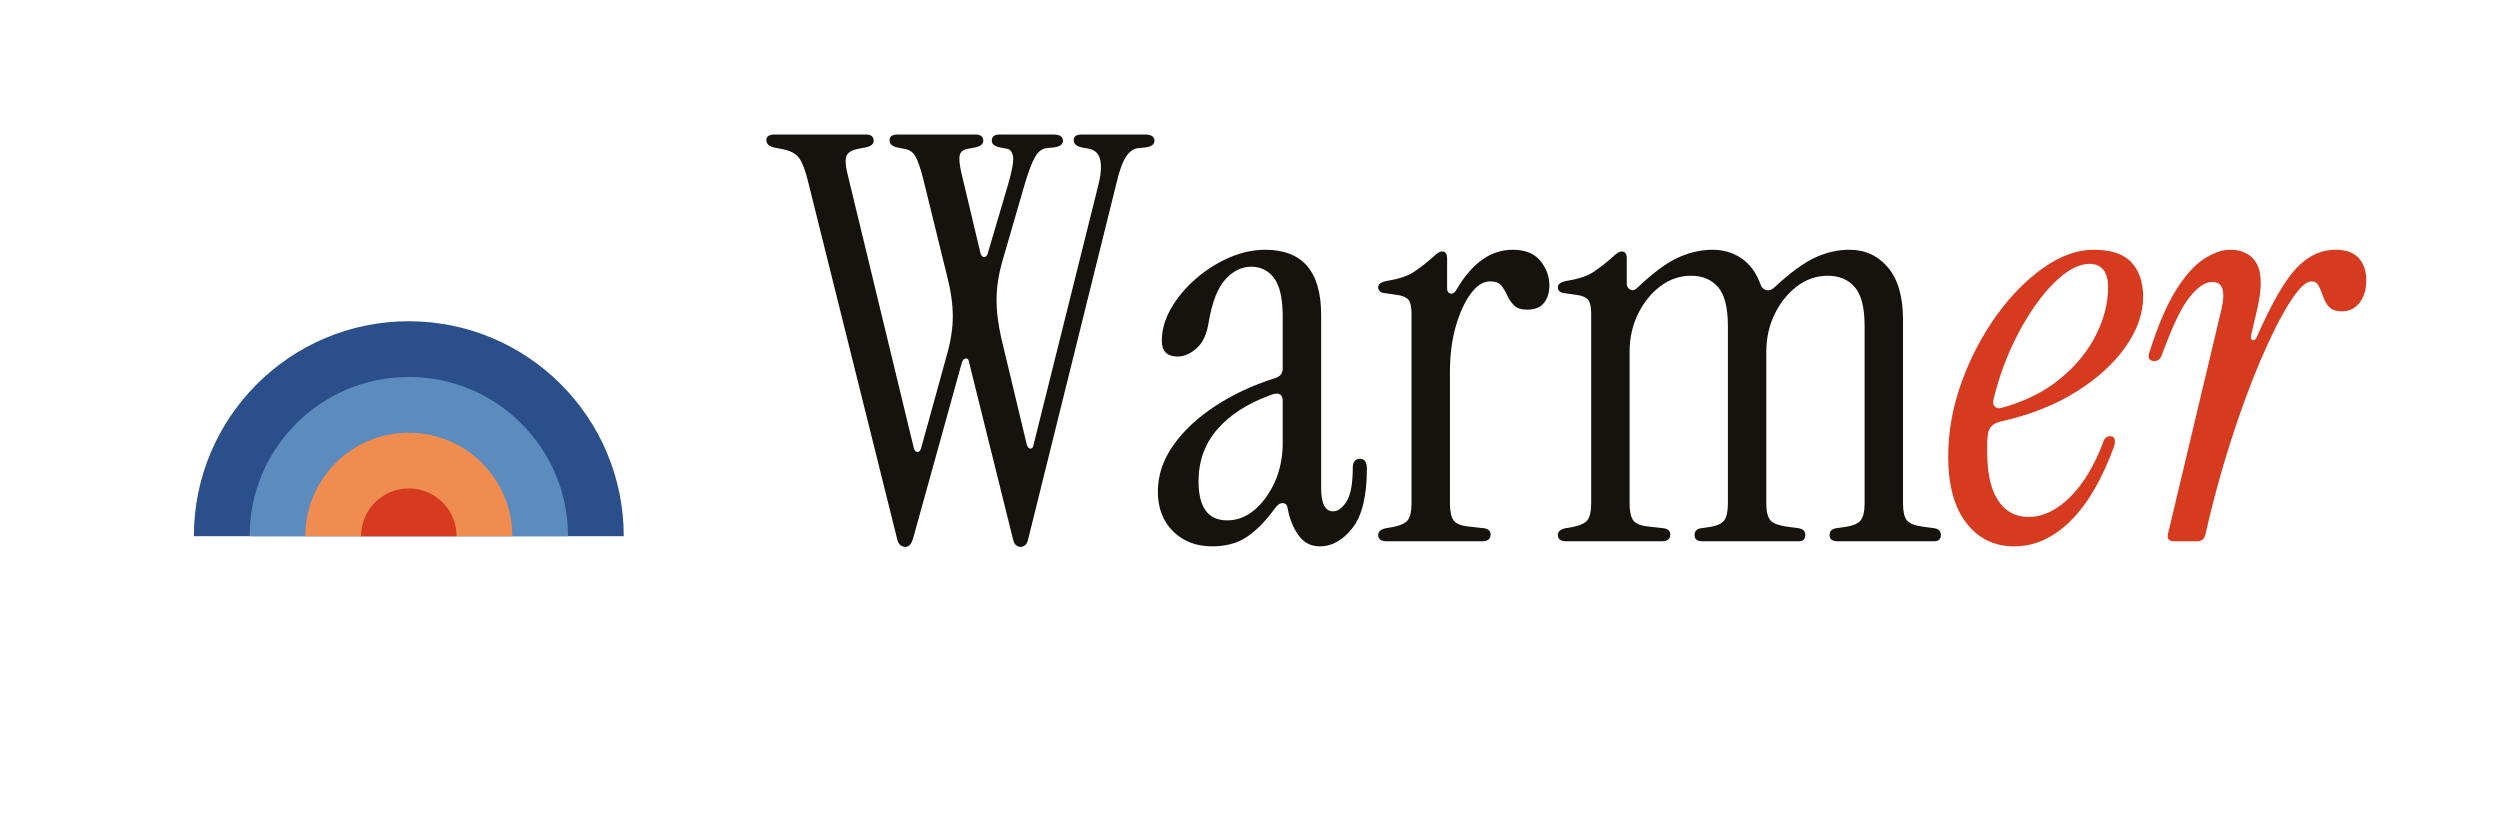
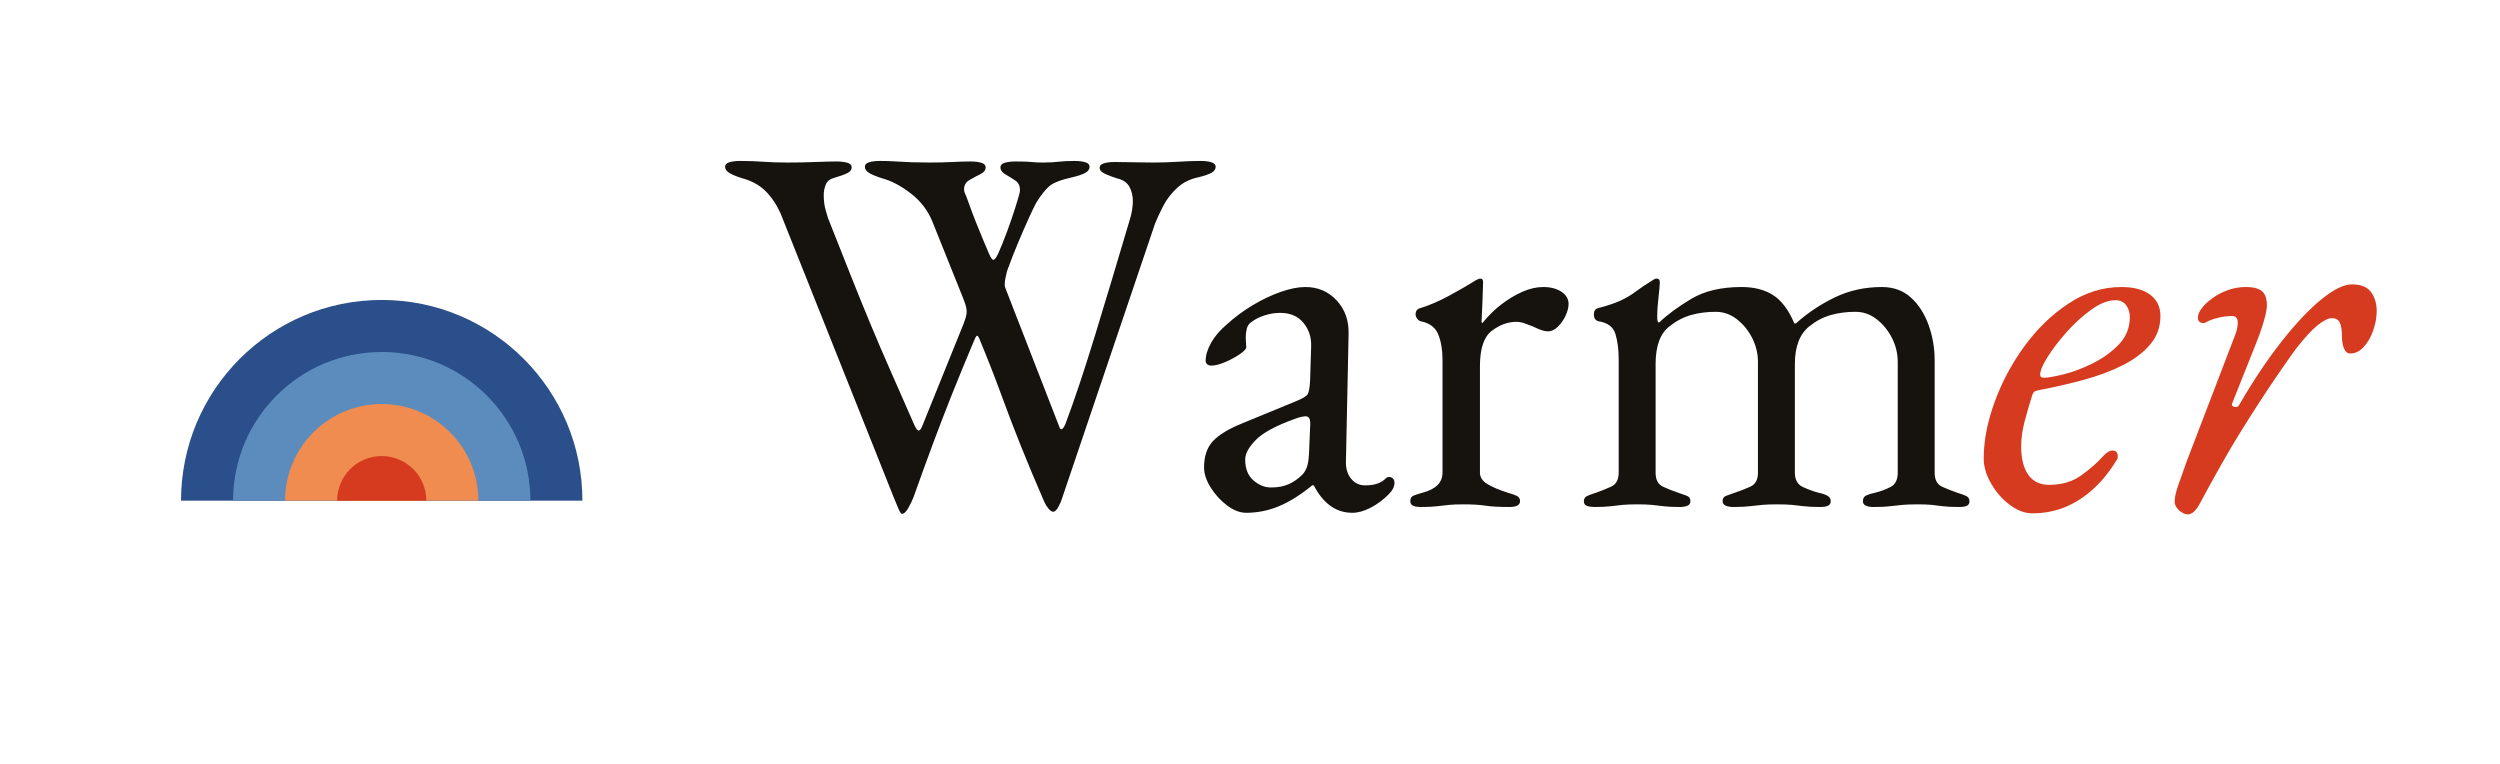
- <svg xmlns="http://www.w3.org/2000/svg" viewBox="0 0 486.78 159.2" width="486.78" height="159.2">
+ <svg xmlns="http://www.w3.org/2000/svg" viewBox="0 0 521.32 159.2" width="521.32" height="159.2">
  <g transform="translate(30 30) scale(1.55)">
    <path d="M5 48A27 27 0 0 1 59 48Z" fill="#2a4f8a" />
    <path d="M12 48A20 20 0 0 1 52 48Z" fill="#5c8cbe" />
    <path d="M19 48A13 13 0 0 1 45 48Z" fill="#f08c50" />
    <path d="M26 48A6 6 0 0 1 38 48Z" fill="#d63a1f" />
  </g>
-   <path d="M198.72 106.492Q198.28 106.492 197.84 106.162Q197.4 105.832 197.18 104.732L188.71 70.632Q188.6 69.752 188.05 69.807Q187.5 69.862 187.28 70.632L177.82 104.732Q177.49 105.832 177.105 106.162Q176.72 106.492 176.28 106.492Q175.84 106.492 175.345 106.162Q174.85 105.832 174.63 104.732L157.25 34.992Q156.48 31.912 155.545 30.702Q154.61 29.492 152.41 29.052L150.76 28.722Q149.22 28.392 149.22 27.292Q149.22 26.192 150.87 26.192H168.58Q170.12 26.192 170.12 27.402Q170.12 28.392 168.47 28.722L167.26 28.942Q165.39 29.272 164.895 30.207Q164.4 31.142 164.95 33.562L177.93 87.242Q178.15 88.012 178.645 88.012Q179.14 88.012 179.36 87.242L184.31 69.312Q185.52 65.132 185.52 61.612Q185.52 58.092 184.42 53.802L179.8 34.992Q179.03 31.912 178.315 30.592Q177.6 29.272 176.39 29.052L174.74 28.722Q173.2 28.392 173.2 27.292Q173.2 26.192 174.85 26.192H189.92Q191.46 26.192 191.46 27.402Q191.46 28.392 189.81 28.722L188.6 28.942Q187.17 29.162 186.895 30.152Q186.62 31.142 187.17 33.562L190.91 49.292Q191.13 50.062 191.625 50.062Q192.12 50.062 192.34 49.292L196.3 35.872Q197.51 31.692 197.235 30.372Q196.96 29.052 195.97 28.942L194.76 28.722Q193.11 28.392 193.11 27.402Q193.11 26.192 194.65 26.192H205.1Q206.97 26.192 206.97 27.402Q206.97 28.502 205.1 28.722L203.89 28.832Q202.46 28.942 201.525 30.592Q200.59 32.242 199.49 35.982L195.31 50.392Q194.1 54.462 194.045 58.037Q193.99 61.612 194.98 65.902L199.93 86.582Q200.15 87.352 200.645 87.352Q201.14 87.352 201.25 86.582L213.9 35.872Q215.44 29.492 211.92 28.942L210.71 28.722Q209.06 28.392 209.06 27.292Q209.06 26.192 210.6 26.192H222.92Q224.79 26.192 224.79 27.402Q224.79 28.502 222.92 28.722L221.71 28.832Q220.28 28.942 219.235 30.537Q218.19 32.132 217.31 35.982L200.26 104.732Q200.04 105.832 199.6 106.162Q199.16 106.492 198.72 106.492Z M236.01 106.382Q231.39 106.382 228.42 103.467Q225.45 100.552 225.45 95.712Q225.45 90.982 228.42 86.747Q231.39 82.512 236.56 79.102Q241.73 75.692 248.33 73.602Q249.76 73.162 249.76 71.732V61.722Q249.76 56.442 248.11 54.187Q246.46 51.932 243.6 51.932Q240.85 51.932 238.595 54.407Q236.34 56.882 235.35 62.712Q234.8 66.232 232.985 67.827Q231.17 69.422 229.3 69.422Q226.22 69.422 226.22 66.342Q226.22 63.152 228.035 60.017Q229.85 56.882 232.82 54.297Q235.79 51.712 239.31 50.172Q242.83 48.632 246.35 48.632Q257.24 48.632 257.24 61.282V94.942Q257.24 99.562 259.55 99.562Q260.98 99.562 262.19 97.637Q263.4 95.712 263.4 91.092Q263.4 89.332 264.83 89.332Q266.15 89.332 266.15 91.202Q266.15 99.232 263.345 102.807Q260.54 106.382 257.02 106.382Q254.38 106.382 252.84 104.237Q251.3 102.092 250.75 99.122Q250.64 98.022 249.815 97.967Q248.99 97.912 248.22 99.012Q245.58 102.642 242.83 104.512Q240.08 106.382 236.01 106.382ZM238.98 101.322Q241.84 101.322 244.26 99.287Q246.68 97.252 248.22 93.842Q249.76 90.432 249.76 86.142V78.112Q249.76 76.022 247.45 76.902Q240.74 79.322 237.055 83.557Q233.37 87.792 233.37 93.732Q233.37 101.322 238.98 101.322Z M283.64 56.332Q288.15 48.632 294.53 48.632Q298.16 48.632 299.92 50.777Q301.68 52.922 301.68 55.562Q301.68 57.652 300.635 58.972Q299.59 60.292 297.39 60.292Q295.63 60.292 294.805 59.467Q293.98 58.642 293.485 57.542Q292.99 56.442 292.33 55.617Q291.67 54.792 290.13 54.792Q288.15 54.792 286.39 57.157Q284.63 59.522 283.475 63.482Q282.32 67.442 282.32 72.502V98.022Q282.32 100.332 283.035 101.322Q283.75 102.312 286.06 102.532L289.03 102.862Q290.24 103.082 290.24 104.072Q290.24 105.392 288.59 105.392H270.0Q268.35 105.392 268.35 104.182Q268.35 103.192 269.78 102.862L271.1 102.642Q273.41 102.202 274.125 101.267Q274.84 100.332 274.84 98.022V61.062Q274.84 59.082 274.235 58.367Q273.63 57.652 272.09 57.432L269.78 57.102Q268.35 56.992 268.35 55.892Q268.35 55.012 270.11 54.682Q273.52 54.132 275.335 52.922Q277.15 51.712 279.13 49.952Q280.12 48.962 280.78 48.962Q281.77 48.962 281.77 50.282V56.222Q281.77 56.992 282.43 57.157Q283.09 57.322 283.64 56.332Z M304.98 105.392Q303.33 105.392 303.33 104.182Q303.33 103.192 304.76 102.862L306.08 102.642Q308.39 102.202 309.105 101.267Q309.82 100.332 309.82 98.022V61.062Q309.82 59.082 309.215 58.367Q308.61 57.652 307.07 57.432L304.76 57.102Q303.33 56.992 303.33 55.892Q303.33 55.012 305.09 54.682Q308.5 54.132 310.315 52.922Q312.13 51.712 314.11 49.952Q315.1 48.962 315.76 48.962Q316.75 48.962 316.75 50.282V55.232Q316.75 56.002 317.41 56.387Q318.07 56.772 318.84 56.002Q323.35 51.712 326.705 50.172Q330.06 48.632 333.47 48.632Q336.66 48.632 339.135 50.337Q341.61 52.042 342.82 55.452Q343.15 56.332 343.975 56.497Q344.8 56.662 345.57 55.892Q350.08 51.712 353.38 50.172Q356.68 48.632 360.09 48.632Q364.71 48.632 367.625 52.097Q370.54 55.562 370.54 62.272V98.022Q370.54 100.332 371.255 101.267Q371.97 102.202 374.28 102.532L376.7 102.862Q377.91 103.082 377.91 104.182Q377.91 105.392 376.59 105.392H357.78Q356.24 105.392 356.24 104.182Q356.24 103.082 357.45 102.862L358.99 102.642Q361.52 102.312 362.29 101.322Q363.06 100.332 363.06 98.022V63.482Q363.06 58.092 361.135 55.892Q359.21 53.692 355.91 53.692Q352.61 53.692 349.915 55.727Q347.22 57.762 345.57 61.117Q343.92 64.472 343.92 68.542V98.022Q343.92 100.332 344.69 101.267Q345.46 102.202 347.88 102.532L350.3 102.862Q351.51 103.082 351.51 104.182Q351.51 105.392 350.19 105.392H331.49Q329.95 105.392 329.95 104.182Q329.95 103.082 331.16 102.862L332.7 102.642Q335.01 102.312 335.725 101.322Q336.44 100.332 336.44 98.022V63.482Q336.44 58.092 334.515 55.892Q332.59 53.692 329.29 53.692Q325.99 53.692 323.295 55.727Q320.6 57.762 318.95 61.117Q317.3 64.472 317.3 68.542V98.022Q317.3 100.332 318.015 101.322Q318.73 102.312 321.04 102.532L324.01 102.862Q325.22 103.082 325.22 104.072Q325.22 105.392 323.57 105.392Z" fill="#16130f" />
-   <path d="M392.21 106.382Q386.38 106.382 382.86 101.817Q379.34 97.252 379.34 88.892Q379.34 81.632 381.925 74.482Q384.51 67.332 388.69 61.502Q392.87 55.672 397.875 52.152Q402.88 48.632 407.61 48.632Q412.78 48.632 415.035 51.107Q417.29 53.582 417.29 57.762Q417.29 62.712 413.825 67.607Q410.36 72.502 404.145 76.352Q397.93 80.202 389.57 82.072Q387.15 82.622 387.04 84.822Q386.93 85.592 386.93 86.417Q386.93 87.242 386.93 88.012Q386.93 94.282 389.075 97.472Q391.22 100.662 394.96 100.662Q399.14 100.662 403.045 96.812Q406.95 92.962 409.59 85.922Q409.92 84.932 410.91 84.932Q411.57 84.932 411.735 85.482Q411.9 86.032 411.68 86.802Q408.16 96.482 403.155 101.432Q398.15 106.382 392.21 106.382ZM388.14 77.892Q387.92 78.662 388.415 79.157Q388.91 79.652 389.68 79.432Q396.5 77.562 401.12 73.767Q405.74 69.972 408.105 65.242Q410.47 60.512 410.47 56.002Q410.47 51.382 406.84 51.382Q403.65 51.382 399.91 55.122Q396.17 58.862 392.98 64.912Q389.79 70.962 388.14 77.892Z M423.34 105.392Q421.8 105.392 422.13 103.962L432.58 60.072Q433.13 57.652 432.745 56.277Q432.36 54.902 430.71 54.902Q428.73 54.902 426.365 57.817Q424 60.732 421.03 68.872Q420.59 70.302 419.49 70.302Q417.84 70.302 418.61 68.322Q421.03 60.732 423.725 56.442Q426.42 52.152 429.17 50.392Q431.92 48.632 434.23 48.632Q437.86 48.632 439.4 51.327Q440.94 54.022 439.51 60.182L438.3 65.352Q438.19 66.122 438.63 66.232Q439.07 66.342 439.4 65.682Q443.58 56.112 446.99 52.372Q450.4 48.632 454.8 48.632Q457.77 48.632 459.255 50.227Q460.74 51.822 460.74 54.572Q460.74 57.322 459.42 58.972Q458.1 60.622 456.01 60.622Q454.25 60.622 453.48 59.742Q452.71 58.862 452.325 57.707Q451.94 56.552 451.5 55.672Q451.06 54.792 450.07 54.792Q448.42 54.792 445.78 58.972Q443.14 63.152 440.115 70.247Q437.09 77.342 434.285 86.142Q431.48 94.942 429.39 104.182Q429.06 105.392 427.85 105.392Z" fill="#d63a1f" />
+   <path d="M188.05 107.152Q187.83 107.152 187.39 106.162Q186.95 105.172 186.51 104.072L162.75 44.452Q161.43 41.592 159.56 39.777Q157.69 37.962 154.83 37.192Q153.07 36.642 152.135 36.092Q151.2 35.542 151.2 34.772Q151.2 34.112 152.08 33.837Q152.96 33.562 154.39 33.562Q156.92 33.562 159.175 33.727Q161.43 33.892 164.18 33.892Q167.26 33.892 170.01 33.782Q172.76 33.672 174.41 33.672Q175.84 33.672 176.72 33.947Q177.6 34.222 177.6 34.882Q177.6 35.652 176.72 36.092Q175.84 36.532 173.97 37.082Q172.65 37.412 172.21 38.457Q171.77 39.502 171.77 40.712Q171.77 42.472 172.21 43.957Q172.65 45.442 172.65 45.442Q175.18 51.822 177.27 57.102Q179.36 62.382 181.395 67.277Q183.43 72.172 185.685 77.287Q187.94 82.402 190.69 88.672Q191.24 89.882 191.625 89.772Q192.01 89.662 192.34 88.782L200.92 67.552Q201.25 66.672 201.415 66.067Q201.58 65.462 201.58 65.022Q201.58 64.362 201.36 63.647Q201.14 62.932 200.7 61.832L194.43 46.212Q193.0 42.692 189.92 40.327Q186.84 37.962 183.98 37.192Q182.22 36.642 181.285 36.092Q180.35 35.542 180.35 34.772Q180.35 34.112 181.23 33.837Q182.11 33.562 183.54 33.562Q185.3 33.562 186.895 33.672Q188.49 33.782 190.195 33.837Q191.9 33.892 193.88 33.892Q196.41 33.892 198.555 33.782Q200.7 33.672 202.35 33.672Q203.78 33.672 204.66 33.947Q205.54 34.222 205.54 34.882Q205.54 35.762 204.44 36.312Q203.34 36.862 202.185 37.522Q201.03 38.182 201.03 39.502Q201.03 39.722 201.085 39.942Q201.14 40.162 201.25 40.382Q201.47 40.822 202.075 42.527Q202.68 44.232 203.505 46.322Q204.33 48.412 205.1 50.227Q205.87 52.042 206.2 52.812Q206.75 54.132 207.135 54.187Q207.52 54.242 208.18 52.812Q209.06 50.832 209.995 48.302Q210.93 45.772 211.645 43.517Q212.36 41.262 212.58 40.382Q212.69 40.052 212.69 39.612Q212.69 38.292 211.7 37.632Q210.71 36.972 209.665 36.367Q208.62 35.762 208.62 34.882Q208.62 34.222 209.5 33.947Q210.38 33.672 211.81 33.672Q214.23 33.672 215.11 33.782Q215.99 33.892 217.53 33.892Q219.4 33.892 220.72 33.727Q222.04 33.562 224.02 33.562Q225.45 33.562 226.33 33.837Q227.21 34.112 227.21 34.772Q227.21 35.542 226.33 36.037Q225.45 36.532 223.58 36.972Q220.06 37.742 218.795 38.842Q217.53 39.942 216.1 42.252Q215.55 43.242 214.505 45.552Q213.46 47.862 212.305 50.612Q211.15 53.362 210.27 55.782Q209.94 56.552 209.665 57.982Q209.39 59.412 209.61 59.962L220.94 89.112Q221.16 89.662 221.49 89.442Q221.82 89.222 222.15 88.452Q224.9 81.192 228.365 69.862Q231.83 58.532 235.57 45.882Q235.9 44.892 236.065 43.847Q236.23 42.802 236.23 41.922Q236.23 40.272 235.515 38.952Q234.8 37.632 232.93 37.192Q231.83 36.862 230.565 36.312Q229.3 35.762 229.3 34.992Q229.3 34.332 230.18 34.057Q231.06 33.782 232.49 33.782Q234.69 33.782 236.505 33.837Q238.32 33.892 240.41 33.892Q243.16 33.892 245.69 33.727Q248.22 33.562 250.31 33.562Q251.74 33.562 252.62 33.837Q253.5 34.112 253.5 34.772Q253.5 35.542 252.62 36.037Q251.74 36.532 249.87 36.972Q247.23 37.522 245.415 39.227Q243.6 40.932 242.555 42.967Q241.51 45.002 240.85 46.652L221.38 104.182Q221.27 104.622 220.72 105.667Q220.17 106.712 219.62 106.712Q219.18 106.712 218.63 106.052Q218.08 105.392 217.75 104.622Q214.89 98.022 212.8 92.797Q210.71 87.572 208.785 82.292Q206.86 77.012 204.22 70.632Q203.89 69.862 203.67 70.027Q203.45 70.192 203.01 71.292Q200.37 77.562 198.445 82.402Q196.52 87.242 194.65 92.247Q192.78 97.252 190.47 103.742Q190.03 104.842 189.37 105.997Q188.71 107.152 188.05 107.152Z M259.88 106.932Q257.9 106.932 255.865 105.392Q253.83 103.852 252.455 101.652Q251.08 99.452 251.08 97.472Q251.08 93.952 252.95 91.972Q254.82 89.992 258.89 88.342L270.11 83.722Q272.31 82.842 272.695 82.182Q273.08 81.522 273.19 79.322L273.41 72.282Q273.52 69.422 271.815 67.332Q270.11 65.242 266.92 65.242Q265.27 65.242 263.62 65.792Q261.97 66.342 260.87 67.222Q260.21 67.662 259.99 68.542Q259.77 69.422 259.77 70.412Q259.77 70.852 259.825 71.402Q259.88 71.952 259.88 72.392Q259.88 72.942 258.505 73.877Q257.13 74.812 255.425 75.527Q253.72 76.242 252.62 76.242Q252.07 76.242 251.74 75.967Q251.41 75.692 251.41 75.252Q251.41 73.492 252.565 71.457Q253.72 69.422 255.81 67.662Q258.34 65.352 261.31 63.592Q264.28 61.832 267.14 60.842Q270.0 59.852 272.2 59.852Q276.16 59.852 278.745 62.657Q281.33 65.462 281.22 69.642L280.67 96.042Q280.56 98.352 281.715 99.782Q282.87 101.212 284.63 101.212Q287.38 101.212 288.7 100.002Q289.25 99.452 289.58 99.452Q290.13 99.452 290.46 99.782Q290.79 100.112 290.79 100.662Q290.79 101.872 289.58 103.082Q287.82 104.842 285.785 105.887Q283.75 106.932 281.99 106.932Q276.93 106.932 273.96 101.212H273.63Q270.0 104.182 266.7 105.557Q263.4 106.932 259.88 106.932ZM265.05 101.652Q267.25 101.652 268.79 100.937Q270.33 100.222 271.54 99.012Q272.09 98.462 272.475 97.527Q272.86 96.592 272.97 94.502L273.19 89.112Q273.3 87.902 273.08 87.352Q272.86 86.802 272.2 86.802Q271.98 86.802 271.43 86.912Q270.88 87.022 270.0 87.352Q264.17 89.442 261.915 91.697Q259.66 93.952 259.66 95.822Q259.66 98.682 261.365 100.167Q263.07 101.652 265.05 101.652Z M296.29 105.722Q295.19 105.722 294.64 105.447Q294.09 105.172 294.09 104.512Q294.09 103.632 294.75 103.357Q295.41 103.082 296.62 102.752Q298.71 102.202 299.755 101.157Q300.8 100.112 300.8 98.572V74.922Q300.8 71.952 299.92 69.752Q299.04 67.552 296.29 67.002Q295.85 66.892 295.52 66.452Q295.19 66.012 295.19 65.572Q295.19 64.472 296.18 64.252Q299.04 63.372 302.175 61.667Q305.31 59.962 307.07 58.862Q307.73 58.422 308.115 58.257Q308.5 58.092 308.72 58.092Q309.27 58.092 309.27 58.862Q309.27 59.192 309.215 60.512Q309.16 61.832 309.105 63.592Q309.05 65.352 308.94 67.112Q308.94 67.332 309.16 67.332Q310.92 65.132 313.065 63.482Q315.21 61.832 317.465 60.842Q319.72 59.852 321.81 59.852Q324.12 59.852 325.605 60.842Q327.09 61.832 327.09 63.372Q327.09 64.472 326.485 65.792Q325.88 67.112 324.89 68.102Q323.9 69.092 322.8 69.092Q322.14 69.092 321.37 68.817Q320.6 68.542 319.72 68.102Q318.84 67.772 317.96 67.442Q317.08 67.112 316.2 67.112Q313.56 67.112 311.085 68.982Q308.61 70.852 308.61 76.352V98.572Q308.61 100.002 310.15 100.937Q311.69 101.872 314.44 102.752Q315.65 103.082 316.31 103.412Q316.97 103.742 316.97 104.512Q316.97 105.722 314.77 105.722Q311.47 105.722 309.765 105.447Q308.06 105.172 305.2 105.172Q303.33 105.172 302.175 105.282Q301.02 105.392 299.755 105.557Q298.49 105.722 296.29 105.722Z M332.48 105.722Q331.6 105.722 330.94 105.502Q330.28 105.282 330.28 104.512Q330.28 103.742 330.995 103.412Q331.71 103.082 332.81 102.752Q334.35 102.202 335.945 101.487Q337.54 100.772 337.54 98.572V74.922Q337.54 71.952 336.88 69.697Q336.22 67.442 333.36 67.002Q332.92 66.892 332.645 66.562Q332.37 66.232 332.37 65.572Q332.37 64.472 333.25 64.252Q336.22 63.482 337.98 62.657Q339.74 61.832 341.115 60.787Q342.49 59.742 344.47 58.532Q344.69 58.422 344.91 58.257Q345.13 58.092 345.46 58.092Q346.12 58.092 346.12 58.862Q346.12 59.632 345.845 61.997Q345.57 64.362 345.57 65.902Q345.57 67.002 345.79 67.222H346.01Q348.54 64.802 352.665 62.327Q356.79 59.852 363.17 59.852Q367.13 59.852 369.77 61.557Q372.41 63.262 374.17 67.442H374.5Q378.02 64.252 382.53 62.052Q387.04 59.852 392.43 59.852Q396.06 59.852 398.48 62.052Q400.9 64.252 402.165 67.772Q403.43 71.292 403.43 75.142V98.572Q403.43 100.772 404.97 101.487Q406.51 102.202 408.16 102.752Q409.26 103.082 409.975 103.412Q410.69 103.742 410.69 104.512Q410.69 105.172 410.195 105.447Q409.7 105.722 408.49 105.722Q406.29 105.722 405.08 105.557Q403.87 105.392 402.825 105.282Q401.78 105.172 399.8 105.172Q397.93 105.172 396.72 105.282Q395.51 105.392 394.19 105.557Q392.87 105.722 390.67 105.722Q389.68 105.722 389.075 105.447Q388.47 105.172 388.47 104.512Q388.47 103.632 389.185 103.302Q389.9 102.972 391.0 102.752Q392.76 102.312 394.245 101.542Q395.73 100.772 395.73 98.572V75.472Q395.73 72.832 394.52 70.467Q393.31 68.102 391.33 66.562Q389.35 65.022 386.93 65.022Q384.18 65.022 381.815 65.682Q379.45 66.342 377.36 67.992Q374.28 70.412 374.28 75.912V98.572Q374.28 100.772 375.93 101.542Q377.58 102.312 379.23 102.752Q380.33 102.972 381.045 103.357Q381.76 103.742 381.76 104.512Q381.76 105.172 381.21 105.447Q380.66 105.722 379.56 105.722Q377.36 105.722 376.095 105.557Q374.83 105.392 373.675 105.282Q372.52 105.172 370.54 105.172Q368.67 105.172 367.46 105.282Q366.25 105.392 364.93 105.557Q363.61 105.722 361.41 105.722Q360.53 105.722 359.87 105.447Q359.21 105.172 359.21 104.512Q359.21 103.632 360.035 103.357Q360.86 103.082 361.74 102.752Q363.39 102.202 364.985 101.487Q366.58 100.772 366.58 98.572V75.472Q366.58 72.832 365.37 70.467Q364.16 68.102 362.18 66.562Q360.2 65.022 357.78 65.022Q355.03 65.022 352.665 65.682Q350.3 66.342 348.21 67.992Q345.24 70.192 345.24 75.912V98.572Q345.24 100.772 346.78 101.487Q348.32 102.202 349.97 102.752Q350.85 103.082 351.675 103.357Q352.5 103.632 352.5 104.512Q352.5 105.172 351.895 105.447Q351.29 105.722 350.3 105.722Q348.1 105.722 346.835 105.557Q345.57 105.392 344.47 105.282Q343.37 105.172 341.39 105.172Q339.52 105.172 338.365 105.282Q337.21 105.392 335.945 105.557Q334.68 105.722 332.48 105.722Z" fill="#16130f" />
+   <path d="M423.78 107.042Q421.47 107.042 419.105 105.282Q416.74 103.522 415.2 100.827Q413.66 98.132 413.66 95.602Q413.66 90.102 415.915 83.887Q418.17 77.672 422.13 72.227Q426.09 66.782 431.315 63.317Q436.54 59.852 442.37 59.852Q446.22 59.852 448.365 61.447Q450.51 63.042 450.51 65.902Q450.51 69.312 448.365 71.842Q446.22 74.372 442.59 76.187Q438.96 78.002 434.505 79.212Q430.05 80.422 425.43 81.302Q424.77 81.412 424.385 81.577Q424 81.742 423.78 82.402Q423.01 84.822 422.24 87.682Q421.47 90.542 421.47 93.072Q421.47 96.922 422.955 99.012Q424.44 101.102 427.3 101.102Q431.26 101.102 434.01 99.122Q436.76 97.142 438.52 95.162Q439.62 93.952 440.5 93.952Q441.6 93.952 441.6 95.052Q441.6 95.162 441.6 95.437Q441.6 95.712 441.38 95.932Q439.18 99.562 436.43 102.037Q433.68 104.512 430.545 105.777Q427.41 107.042 423.78 107.042ZM426.2 78.772Q427.41 78.772 430.325 78.057Q433.24 77.342 436.43 75.747Q439.62 74.152 441.875 71.787Q444.13 69.422 444.13 66.122Q444.13 64.692 443.36 63.647Q442.59 62.602 441.16 62.602Q438.85 62.602 436.155 64.527Q433.46 66.452 431.04 69.147Q428.62 71.842 427.025 74.372Q425.43 76.902 425.43 78.112Q425.43 78.772 426.2 78.772Z M456.23 107.262Q455.68 107.262 455.02 106.877Q454.36 106.492 453.92 105.887Q453.48 105.282 453.48 104.622Q453.48 103.302 454.195 101.267Q454.91 99.232 456.01 96.152L466.13 69.752Q466.68 68.322 466.625 67.112Q466.57 65.902 465.47 65.902Q463.93 65.902 462.445 66.287Q460.96 66.672 460.19 67.112Q459.53 67.552 458.925 67.277Q458.32 67.002 458.32 66.232Q458.32 65.352 459.145 64.252Q459.97 63.152 461.4 62.162Q462.72 61.172 464.535 60.512Q466.35 59.852 468.33 59.852Q471.41 59.852 472.235 61.392Q473.06 62.932 472.455 65.517Q471.85 68.102 470.53 71.402L465.58 83.832Q465.14 84.602 465.855 84.822Q466.57 85.042 466.9 84.492Q471.3 76.902 475.755 71.237Q480.21 65.572 484.06 62.437Q487.91 59.302 490.44 59.302Q493.3 59.302 494.455 60.952Q495.61 62.602 495.61 64.802Q495.61 66.782 494.895 68.872Q494.18 70.962 492.915 72.337Q491.65 73.712 490.11 73.712Q489.23 73.712 488.79 72.667Q488.35 71.622 488.35 69.862Q488.35 68.212 487.91 67.277Q487.47 66.342 486.26 66.342Q485.16 66.342 483.345 67.772Q481.53 69.202 478.78 72.722Q477.57 74.372 475.59 77.232Q473.61 80.092 471.355 83.557Q469.1 87.022 466.9 90.597Q464.7 94.172 463.05 97.142Q460.08 102.422 458.815 104.842Q457.55 107.262 456.23 107.262Z" fill="#d63a1f" />
</svg>
